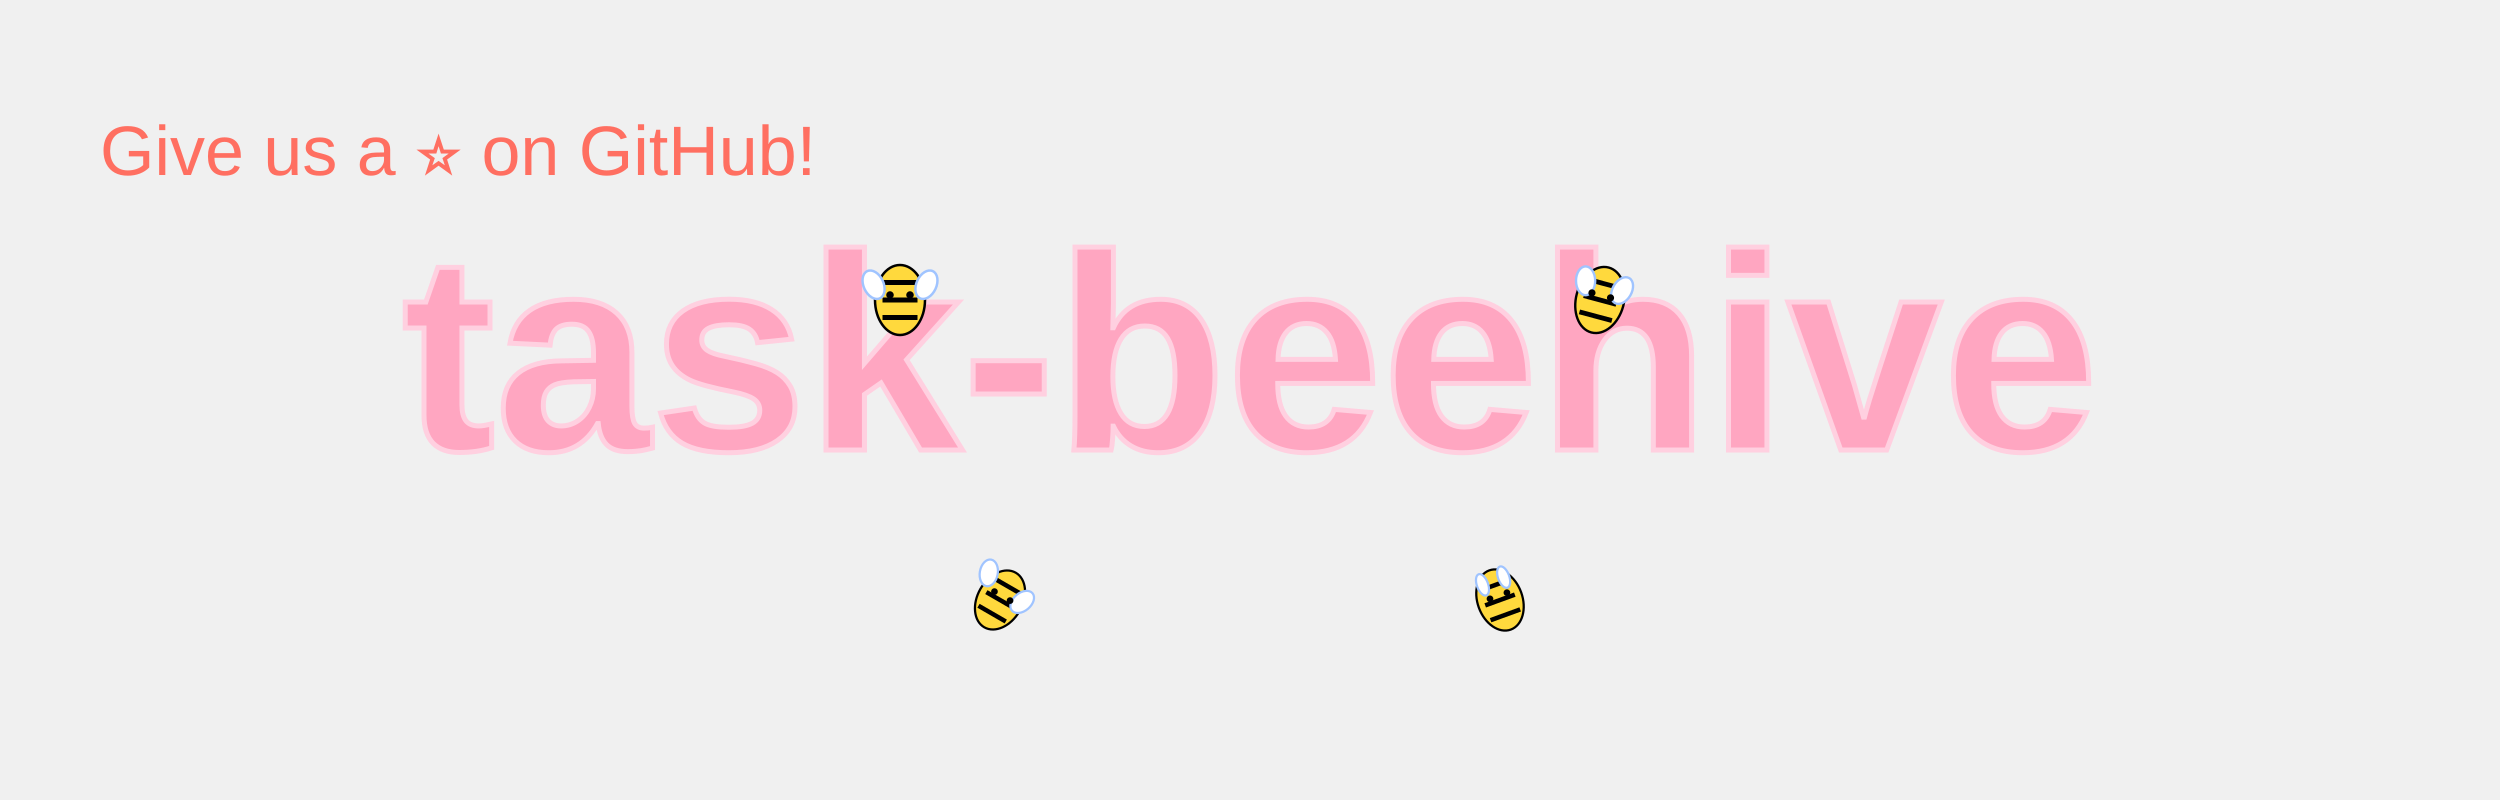
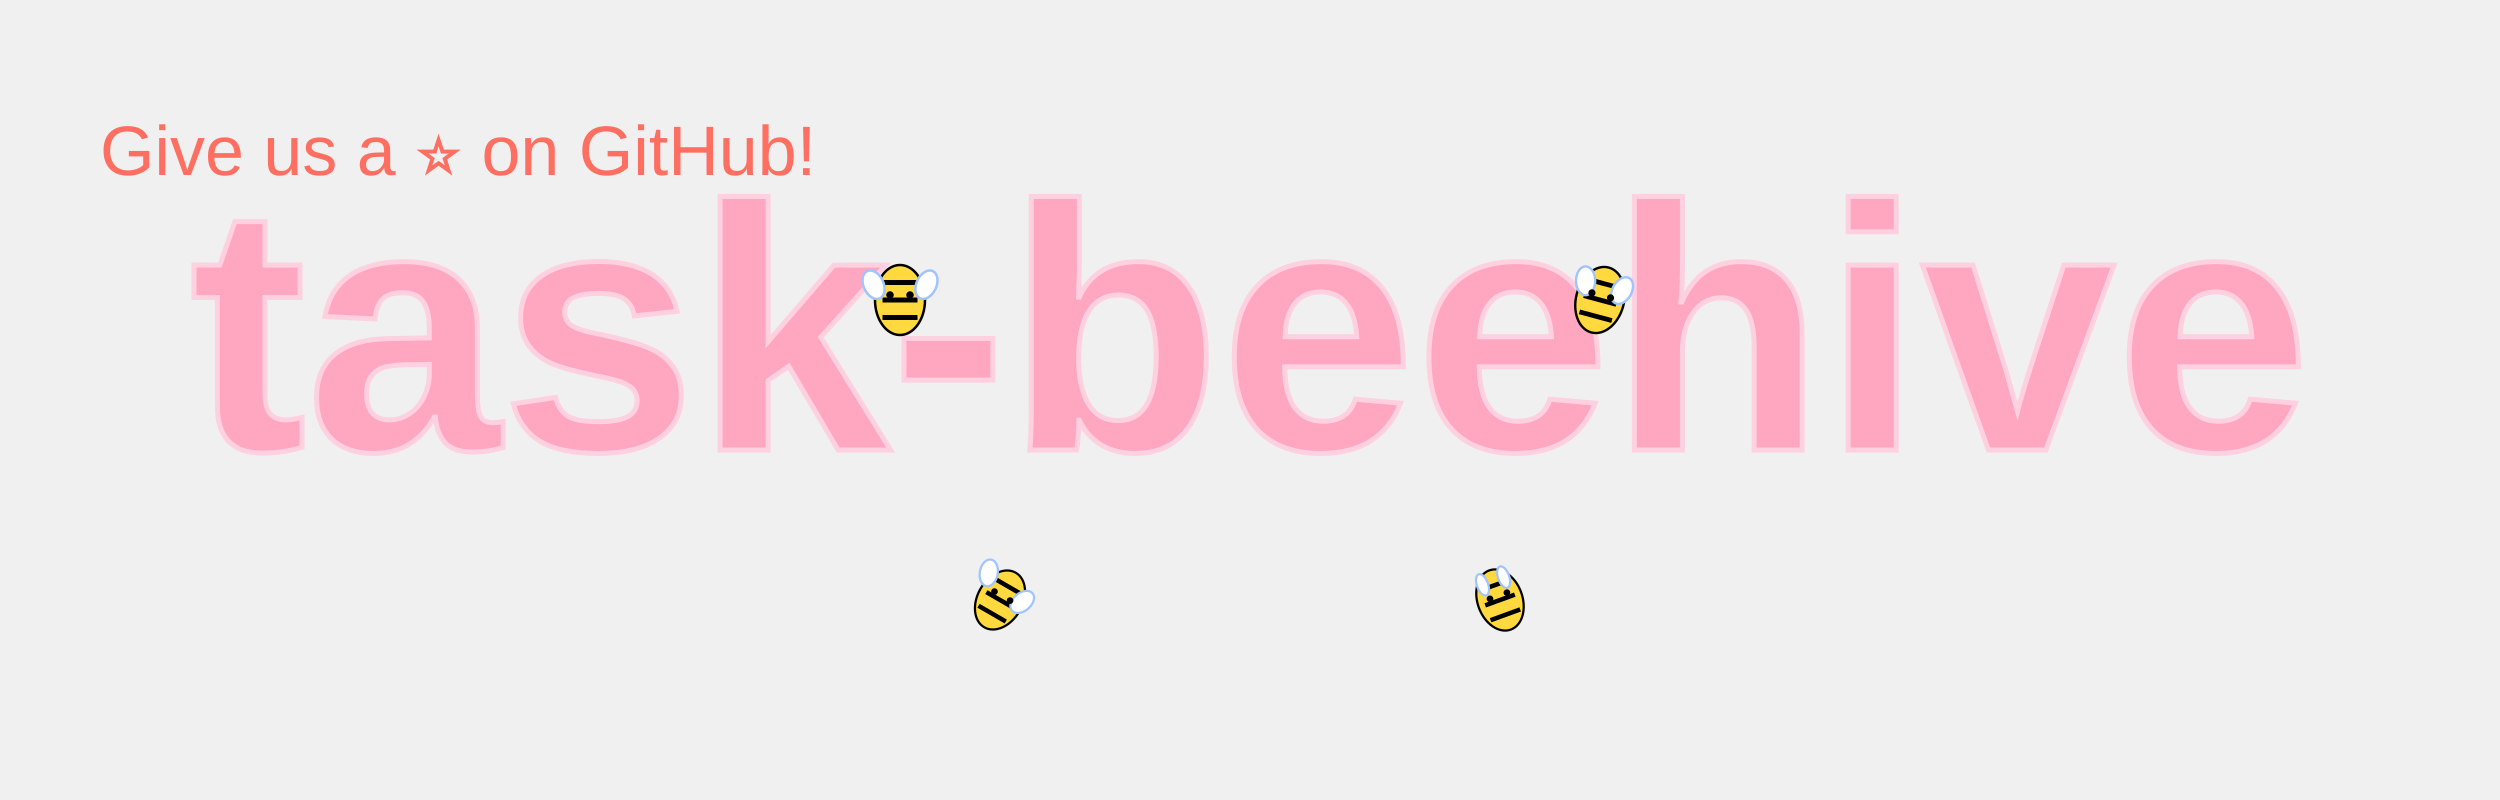
<svg xmlns="http://www.w3.org/2000/svg" width="500" height="160" viewBox="0 0 500 160">
  <rect width="500" height="160" fill="transparent" />
  <text x="20" y="35" font-family="Arial, sans-serif" font-size="14" fill="#FF6F61">
        Give us a ⭐ on GitHub!
    </text>
-   <text x="250" y="90" font-family="Comic Sans MS, Arial, sans-serif" font-size="56" font-weight="bold" fill="#FFA6C1" stroke="#FFD0E0" stroke-width="1" text-anchor="middle" alignment-baseline="middle">
+   <text x="250" y="90" font-family="Comic Sans MS, Arial, sans-serif" font-size="70" font-weight="bold" fill="#FFA6C1" stroke="#FFD0E0" stroke-width="1" text-anchor="middle" alignment-baseline="middle">
        task-beehive
    </text>
  <g transform="translate(180,60) scale(0.5)">
    <ellipse cx="0" cy="0" rx="10" ry="14" fill="#FFD93D" stroke="#000" />
    <line x1="-7" y1="-7" x2="7" y2="-7" stroke="#000" stroke-width="2" />
    <line x1="-7" y1="0" x2="7" y2="0" stroke="#000" stroke-width="2" />
    <line x1="-7" y1="7" x2="7" y2="7" stroke="#000" stroke-width="2" />
    <ellipse cx="-7" cy="-10" rx="4" ry="6" fill="#fff" stroke="#A0C4FF" transform="rotate(-25)" />
    <ellipse cx="7" cy="-10" rx="4" ry="6" fill="#fff" stroke="#A0C4FF" transform="rotate(25)" />
    <circle cx="-4" cy="-2" r="1.5" />
    <circle cx="4" cy="-2" r="1.5" />
  </g>
  <g transform="translate(320,60) scale(0.48) rotate(15)">
    <ellipse cx="0" cy="0" rx="10" ry="14" fill="#FFD93D" stroke="#000" />
    <line x1="-7" y1="-7" x2="7" y2="-7" stroke="#000" stroke-width="2" />
    <line x1="-7" y1="0" x2="7" y2="0" stroke="#000" stroke-width="2" />
    <line x1="-7" y1="7" x2="7" y2="7" stroke="#000" stroke-width="2" />
    <ellipse cx="-6" cy="-8" rx="4" ry="6" fill="#fff" stroke="#A0C4FF" transform="rotate(-15)" />
    <ellipse cx="6" cy="-8" rx="4" ry="6" fill="#fff" stroke="#A0C4FF" transform="rotate(15)" />
    <circle cx="-4" cy="-2" r="1.5" />
    <circle cx="4" cy="-2" r="1.5" />
  </g>
  <g transform="translate(200,120) scale(0.45) rotate(30)">
    <ellipse cx="0" cy="0" rx="10" ry="14" fill="#FFD93D" stroke="#000" />
    <line x1="-7" y1="-7" x2="7" y2="-7" stroke="#000" stroke-width="2" />
    <line x1="-7" y1="0" x2="7" y2="0" stroke="#000" stroke-width="2" />
    <line x1="-7" y1="7" x2="7" y2="7" stroke="#000" stroke-width="2" />
    <ellipse cx="-7" cy="-11" rx="4" ry="6" fill="#fff" stroke="#A0C4FF" transform="rotate(-20)" />
    <ellipse cx="7" cy="-7" rx="4" ry="6" fill="#fff" stroke="#A0C4FF" transform="rotate(20)" />
    <circle cx="-4" cy="-2" r="1.5" />
    <circle cx="4" cy="-2" r="1.5" />
  </g>
  <g transform="translate(300,120) scale(0.45) rotate(-20)">
    <ellipse cx="0" cy="0" rx="10" ry="14" fill="#FFD93D" stroke="#000" />
    <line x1="-7" y1="-7" x2="7" y2="-7" stroke="#000" stroke-width="2" />
    <line x1="-7" y1="0" x2="7" y2="0" stroke="#000" stroke-width="2" />
    <line x1="-7" y1="7" x2="7" y2="7" stroke="#000" stroke-width="2" />
    <ellipse cx="-5" cy="-9" rx="2.5" ry="5" fill="#fff" stroke="#A0C4FF" />
    <ellipse cx="5" cy="-9" rx="2.5" ry="5" fill="#fff" stroke="#A0C4FF" />
    <circle cx="-4" cy="-2" r="1.5" />
    <circle cx="4" cy="-2" r="1.5" />
  </g>
</svg>
